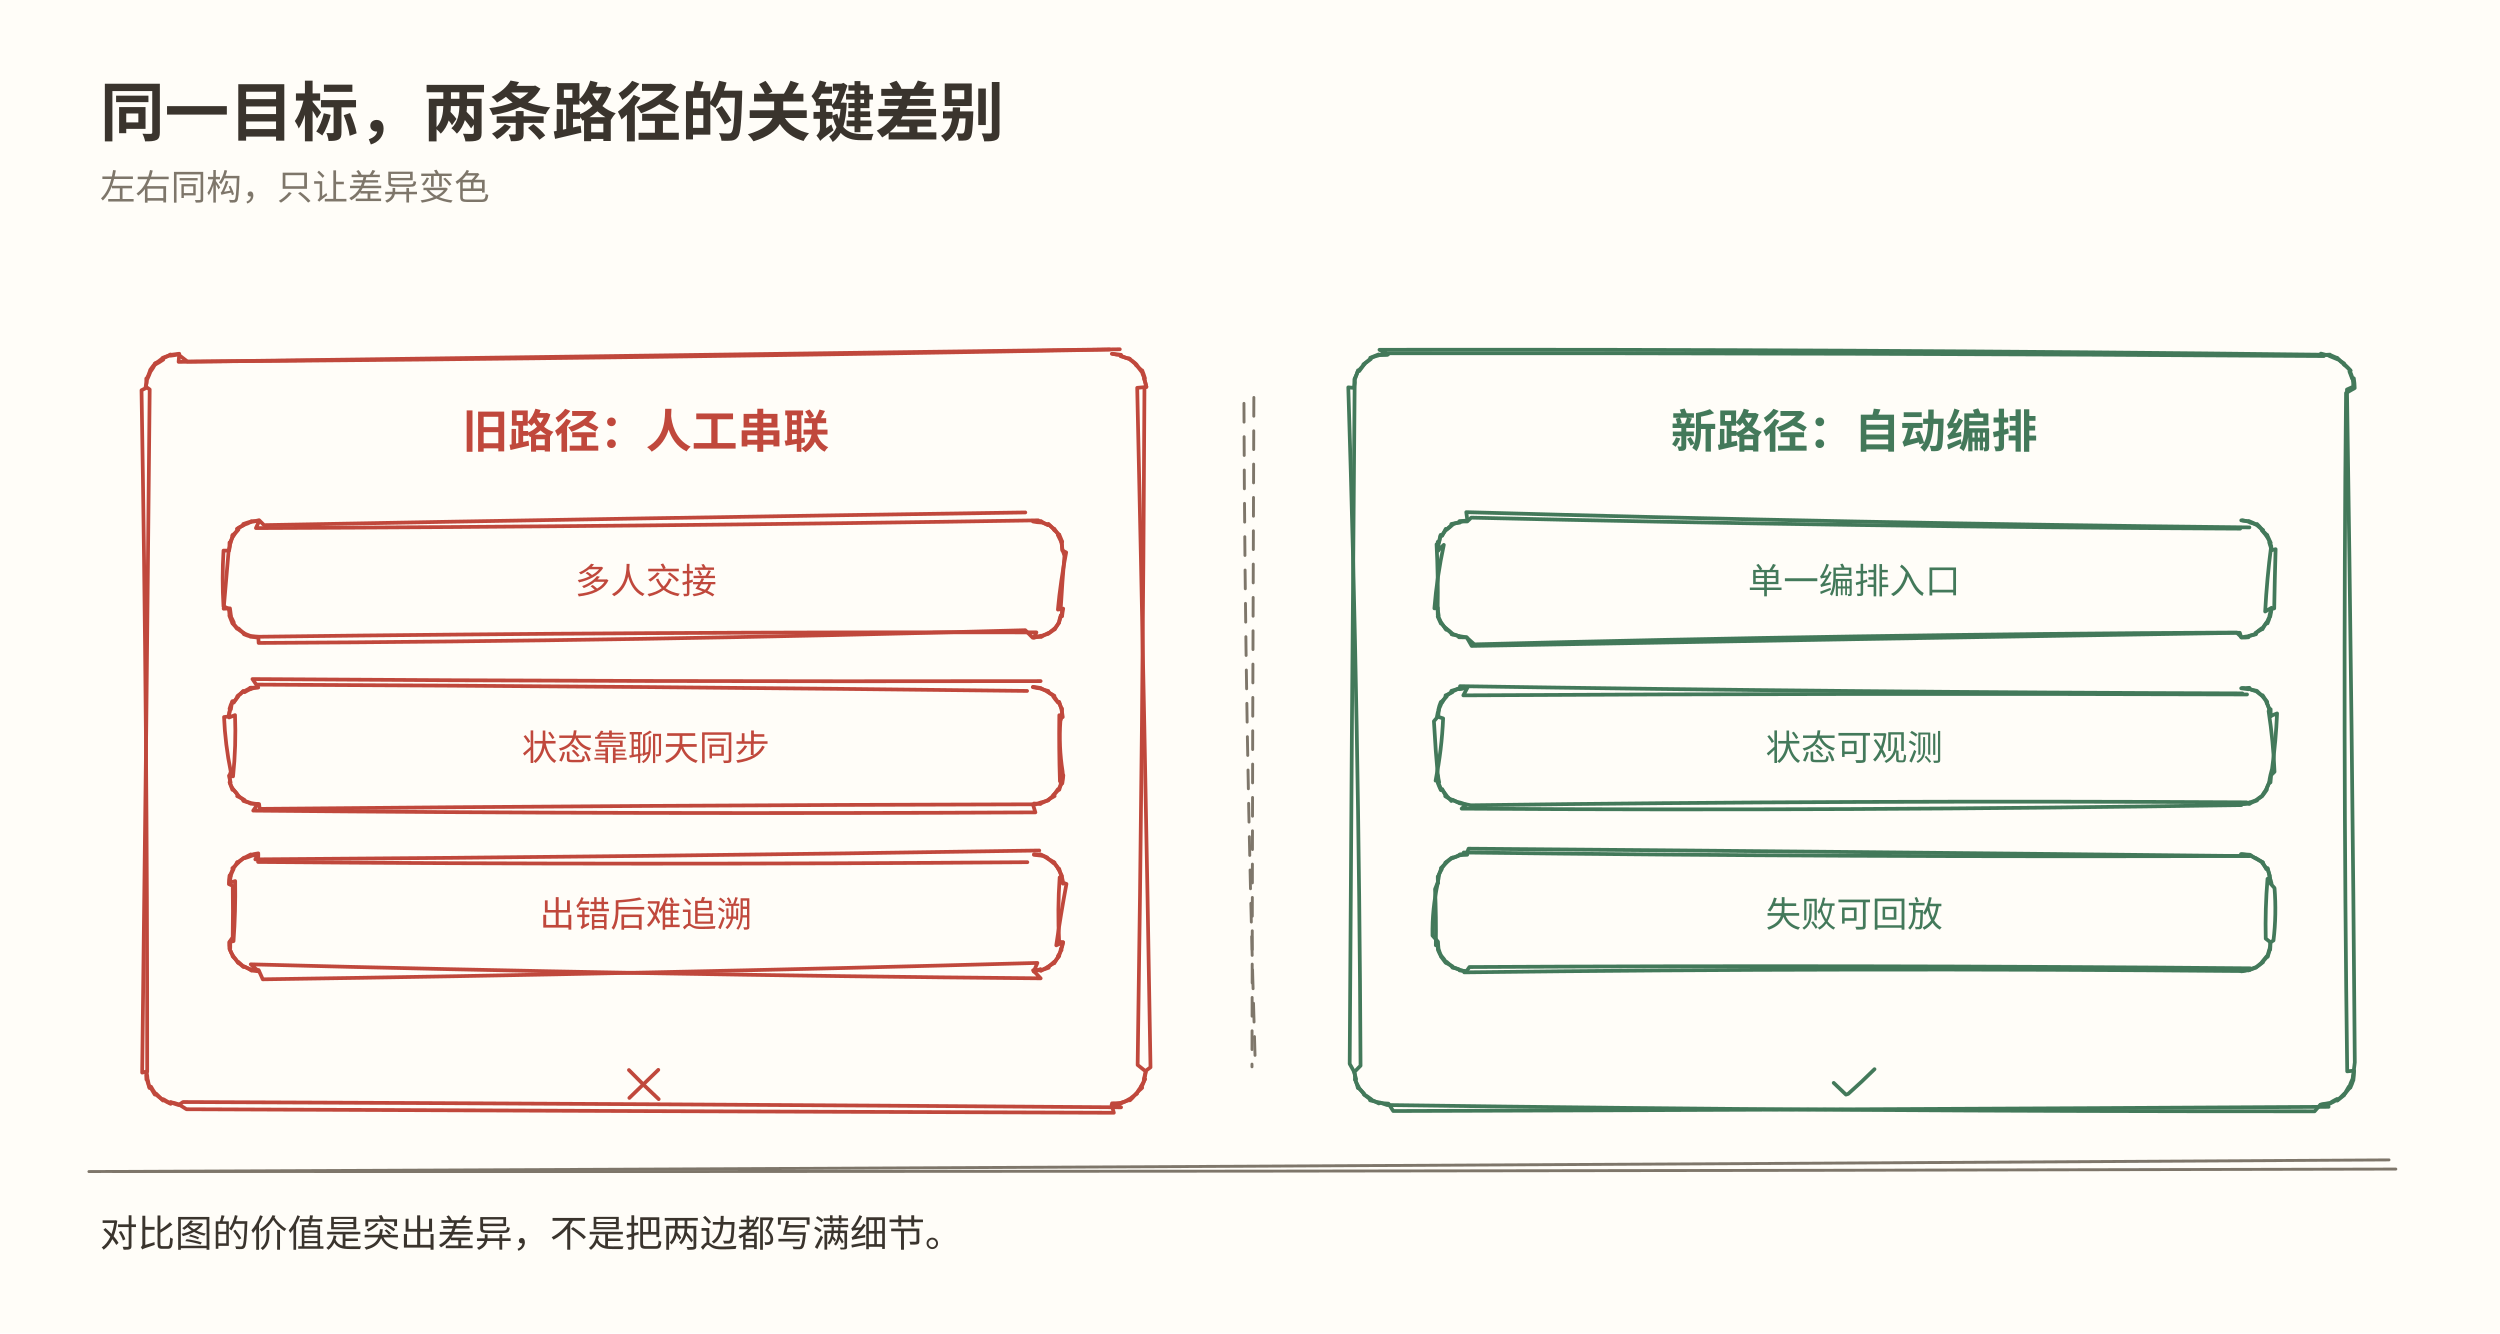
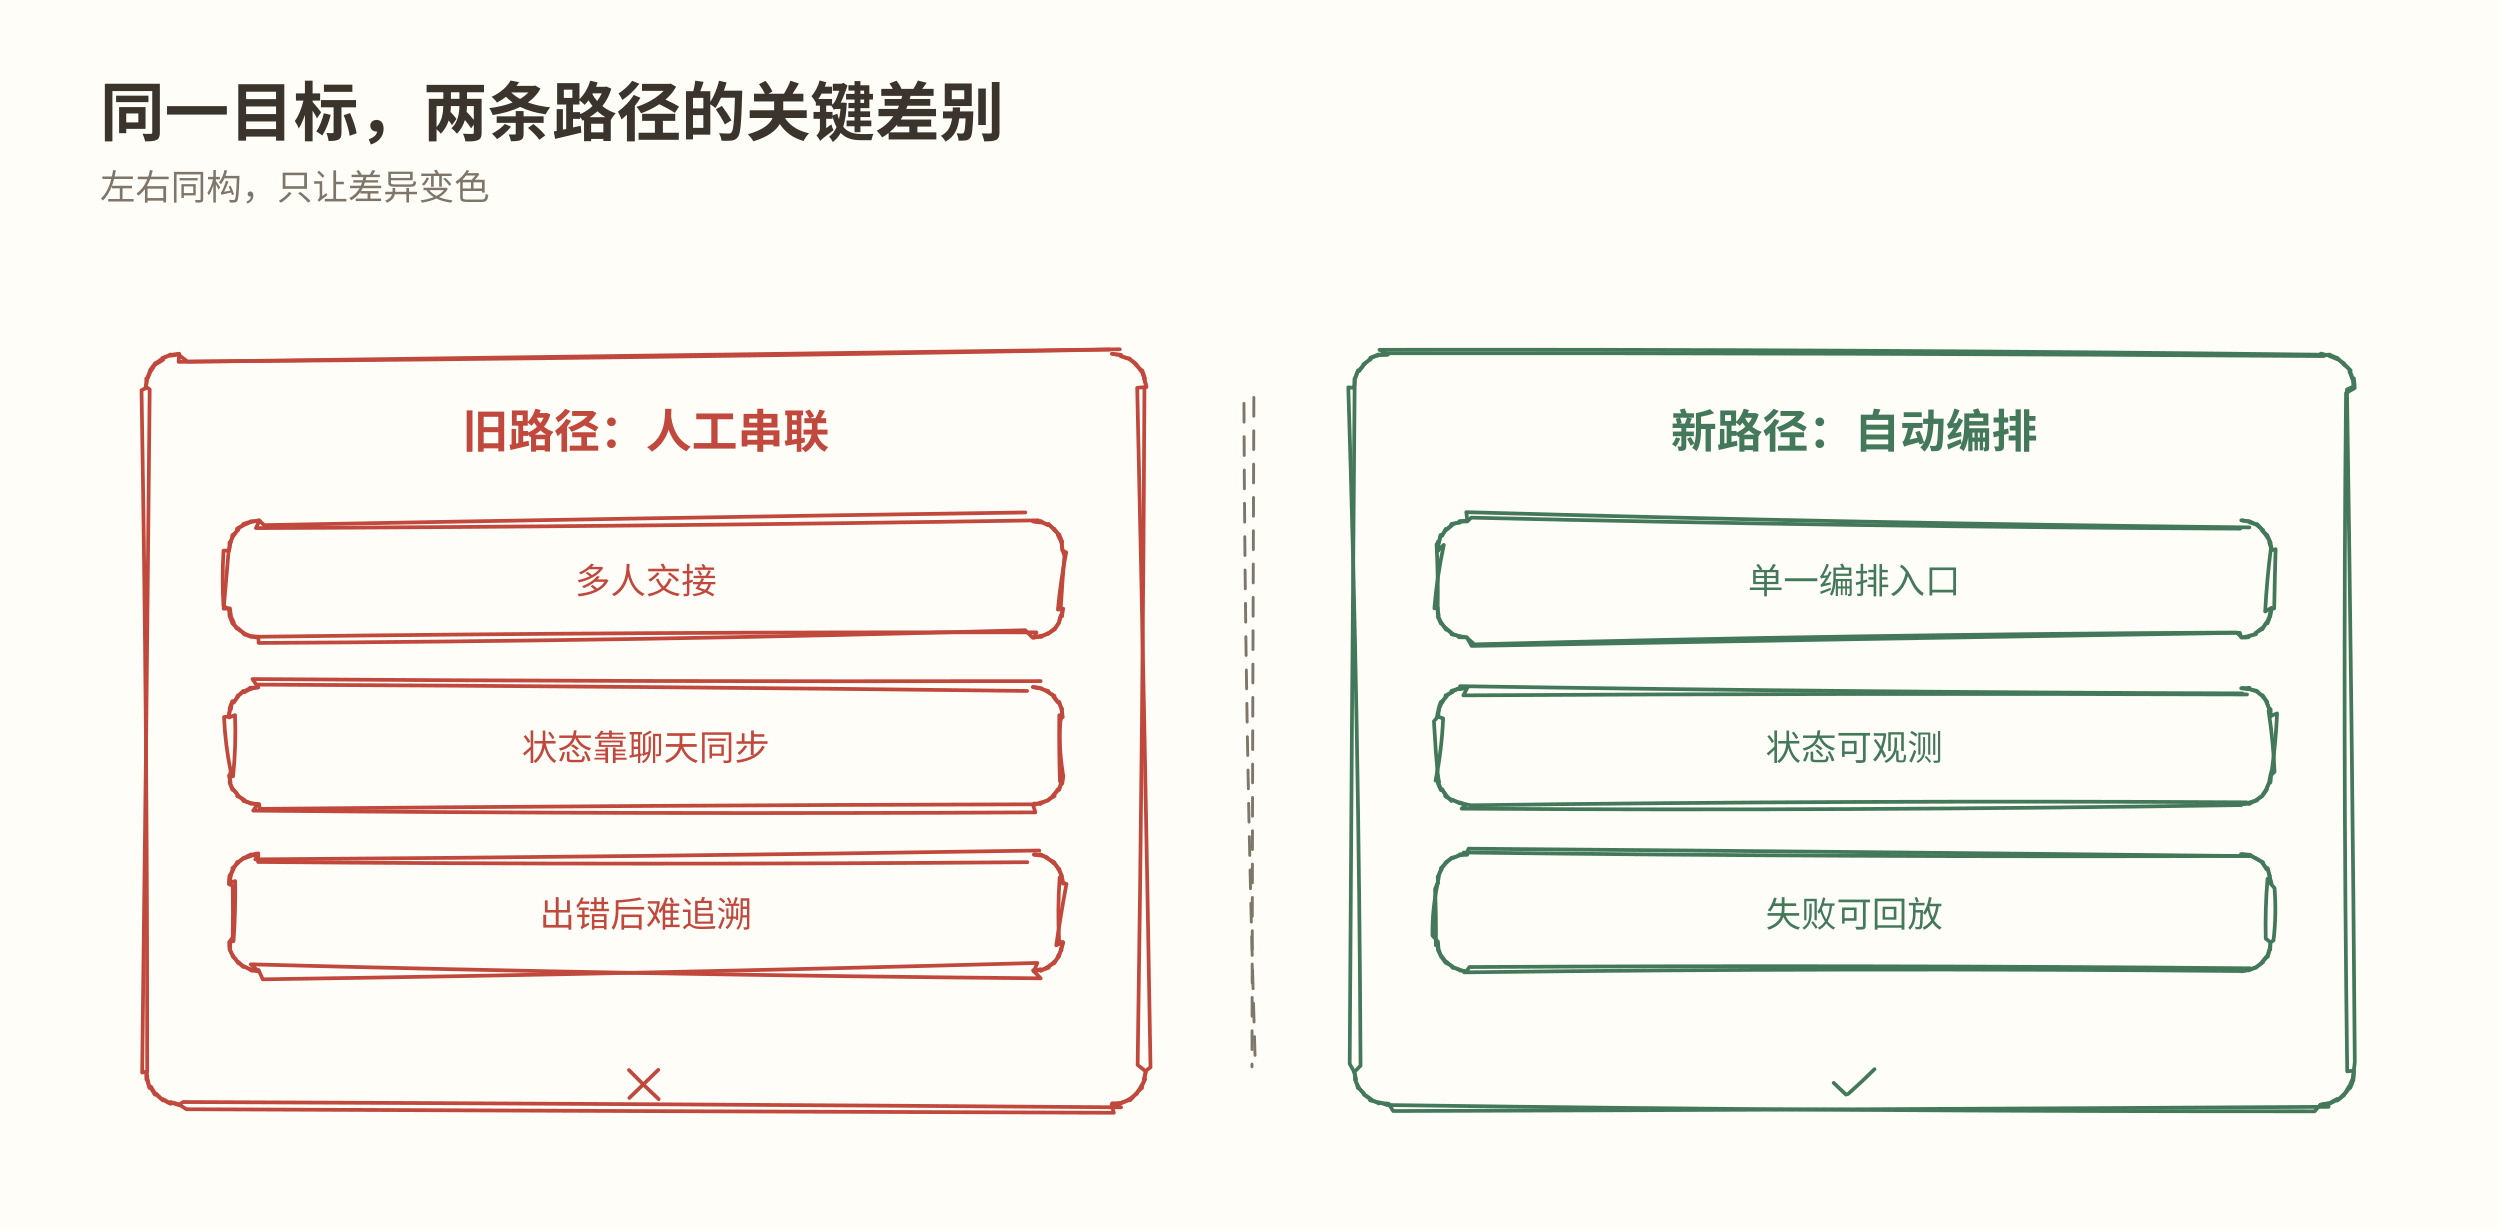
- <svg xmlns="http://www.w3.org/2000/svg" width="1200" height="640" viewBox="0 0 1200 640">
-   <rect width="1200" height="640" fill="#FFFDF8" />
+ <svg xmlns="http://www.w3.org/2000/svg" width="1200" height="590" viewBox="0 0 1200 590">
+   <rect width="1200" height="590" fill="#FFFDF8" />
  <text font-family="'Hanzipen SC','HanziPen SC','Hannotate SC','Xingkai SC','LXGW WenKai','LXGW WenKai Screen','Zhi Mang Xing','Kaiti SC','STKaiti','KaiTi','Kaiti TC','Bradley Hand','Segoe Print','Comic Sans MS','PingFang SC','Microsoft YaHei','Noto Sans CJK SC',sans-serif" font-size="31" font-weight="700" fill="#3A342D" text-anchor="start">
    <tspan x="48" y="65.06">同一目标，两条路径的关键差别</tspan>
  </text>
  <text font-family="'Hanzipen SC','HanziPen SC','Hannotate SC','Xingkai SC','LXGW WenKai','LXGW WenKai Screen','Zhi Mang Xing','Kaiti SC','STKaiti','KaiTi','Kaiti TC','Bradley Hand','Segoe Print','Comic Sans MS','PingFang SC','Microsoft YaHei','Noto Sans CJK SC',sans-serif" font-size="17" font-weight="400" fill="#7E766A" text-anchor="start">
    <tspan x="48" y="95.89">左右同构，只让差异变色</tspan>
  </text>
  <path d="M533.67,169.82 Q535.8,170.18 537.96,170.35 L537.86,170.98 Q540.14,171.58 542.38,172.29 L541.79,171.95 Q543.4,173.37 545.04,174.75 L545.11,175.1 Q546.47,176.38 547.87,177.63 L548.26,177.81 Q548.99,179.6 549.53,181.47 L549.09,181.75 Q549.89,183.73 550.26,185.76 L545.86,186.16 Q549.53,349.23 552.24,512.3 L550.02,513.96 Q549.49,515.98 549.12,518.01 L549.63,518.03 Q548.6,519.85 547.56,521.68 L548.22,522.16 Q546.54,523.6 545.08,525.21 L545.75,524.95 Q543.59,526.33 541.68,528.03 L542.14,527.5 Q540.18,528.77 538.06,529.63 L537.93,529.36 Q535.75,529.82 533.58,530.33 L534.64,534.12 Q312.07,533.4 89.51,532.43 L85.83,530.12 Q83.9,529.37 81.92,529.06 L81.68,529.55 Q80.04,528.63 78.43,527.64 L77.77,527.68 Q75.97,526.36 74.29,524.89 L74.55,524.87 Q73.41,523.33 72.49,521.62 L71.71,522.14 Q71.02,520.04 70.42,517.91 L70.29,518.16 Q70.07,516.22 70.3,514.23 L70.65,514.39 Q70.74,350.85 67.93,187.32 L70.04,186.26 Q70.31,183.99 70.22,181.69 L70.31,181.99 Q71.29,180.2 71.91,178.26 L72.11,177.55 Q73.26,175.89 74.57,174.36 L74.26,175.09 Q76.42,173.98 78.38,172.59 L78.18,172.02 Q80.07,171.27 81.8,170.17 L81.98,170.71 Q83.77,170.52 85.55,170.14 L89.98,173.55 Q311.3,171.96 532.63,167.78" fill="none" stroke="#C0483C" stroke-width="1.8" stroke-linecap="round" stroke-linejoin="round" />
  <path d="M534.2,169.85 Q536.1,170.28 538.06,170.31 L538.53,170.99 Q540.36,171.86 542.33,172.38 L541.98,172.25 Q543.56,173.22 544.96,174.42 L545.53,174.96 Q546.58,176.72 547.87,178.31 L548.02,178.15 Q548.47,179.87 549.26,181.45 L549.38,181.87 Q549.72,183.76 550.25,185.63 L549.34,186.01 Q548.54,348.59 546.07,511.18 L550.03,514.33 Q549.74,516.48 549,518.56 L549.56,517.71 Q548.88,519.92 547.88,521.99 L547.64,521.73 Q546.43,523.22 545.57,524.98 L544.95,525.32 Q543.81,526.89 542.41,528.13 L541.6,528.17 Q540.13,528.73 538.59,529.1 L537.86,529.57 Q535.82,529.56 533.79,529.59 L538.12,531.51 Q312.99,529.85 87.86,528.97 L85.71,530.42 Q83.75,529.84 81.82,529.08 L81.92,529.84 Q79.93,528.97 78.09,527.74 L78.22,528.25 Q76.64,526.59 75,525.01 L74.29,525.38 Q73.3,523.79 72.36,522.16 L71.86,522.16 Q71.27,520.37 70.97,518.45 L70.82,518.23 Q70.74,516.26 70.25,514.36 L68.24,514.85 Q70.32,350.89 71.85,186.94 L69.91,185.55 Q70.5,183.7 70.63,181.79 L70.75,181.88 Q71.57,180.12 72.24,178.3 L72.47,178.05 Q73.51,176.61 74.34,175 L74.31,174.57 Q76.04,173.58 77.57,172.32 L78.08,171.76 Q79.9,171.03 81.8,170.49 L81.95,170.33 Q83.99,170.07 86.04,169.8 L85.74,173.7 Q311.62,170.61 537.5,167.65" fill="none" stroke="#C0483C" stroke-width="1.8" stroke-linecap="round" stroke-linejoin="round" />
  <path d="M1114.05,169.73 Q1116.18,170.32 1118.33,170.73 L1118.05,170.84 Q1120.15,171.67 1122.23,172.56 L1121.73,171.73 Q1123.41,173.5 1125.3,175.01 L1125.63,175.12 Q1126.99,176.5 1128.21,177.98 L1127.74,178.31 Q1128.43,180.02 1129.04,181.76 L1129.31,182.05 Q1129.63,183.8 1129.57,185.6 L1126.54,186.97 Q1129.06,348.46 1130.3,509.95 L1129.75,514.4 Q1129.36,516.22 1129.26,518.08 L1129.11,518.11 Q1128.23,519.99 1127.59,521.96 L1128.04,521.92 Q1126.6,523.76 1125.11,525.56 L1125.26,524.97 Q1123.74,526.59 1122.08,528.02 L1122.01,527.66 Q1120.11,528.94 1118.06,529.85 L1117.84,529.54 Q1115.87,529.74 1113.93,530.27 L1117.72,531.27 Q893.24,532.64 668.75,533.29 L666.45,529.74 Q663.94,529.65 661.47,529.25 L661.83,529.65 Q659.88,528.57 657.84,527.72 L657.59,527.58 Q656.15,526.51 654.74,525.41 L655.02,525.67 Q653.87,523.94 652.47,522.41 L651.82,522.27 Q651.18,520.01 650.41,517.81 L650.47,518.3 Q650.33,516.36 650.23,514.41 L653.06,511.52 Q652.29,348.73 647.18,185.93 L650,186.2 Q650.02,184.11 650.14,182.03 L650.28,181.68 Q651.27,179.8 651.84,177.75 L651.72,178.3 Q653.4,176.5 655.07,174.68 L654.56,174.89 Q656.33,173.62 658.05,172.28 L658.1,171.8 Q660.12,170.94 662.28,170.42 L662.01,170.45 Q663.87,170.31 665.75,170.29 L663.65,169.57 Q889.56,169.36 1115.46,170.91" fill="none" stroke="#43795A" stroke-width="1.8" stroke-linecap="round" stroke-linejoin="round" />
  <path d="M1113.58,170.3 Q1115.95,170.46 1118.38,170.21 L1118.35,170.34 Q1120.12,171.19 1121.94,171.92 L1122.03,172.09 Q1123.49,173.42 1125.17,174.45 L1125.11,175.03 Q1126.82,176.3 1128.25,177.78 L1127.97,178.13 Q1128.82,180.15 1129.41,182.27 L1129.83,181.59 Q1130.2,183.91 1130.25,186.27 L1126.1,188.64 Q1124.46,351.44 1126.66,514.25 L1129.97,513.91 Q1129.92,516.26 1129.59,518.58 L1129.57,518.43 Q1129,520.3 1128.17,522.05 L1127.41,521.65 Q1126.36,523.56 1125.23,525.41 L1125.08,525.76 Q1123.5,527.07 1121.85,528.29 L1121.71,527.55 Q1119.84,528.46 1118.08,529.65 L1118.09,529.69 Q1115.9,529.87 1113.73,530.29 L1111,533.43 Q889.48,533.52 667.95,530.44 L665.82,530.43 Q664.04,529.78 662.26,529.17 L662.03,529.24 Q659.82,528.72 657.63,528.16 L658.18,527.65 Q656.55,526.38 654.76,525.31 L654.74,524.9 Q653.26,523.36 651.74,521.86 L652.17,521.76 Q651.12,520.03 650.41,518.16 L650.93,517.95 Q650.44,515.9 649.66,513.88 L647.85,510.65 Q648.82,347.79 650.23,184.93 L650.18,185.81 Q650.47,183.78 650.3,181.7 L650.34,182.13 Q650.95,180.17 651.75,178.29 L652.43,178.12 Q653.75,176.4 654.95,174.58 L654.4,174.97 Q656.05,173.74 657.6,172.39 L657.71,171.74 Q659.74,170.98 661.72,170.12 L662.1,170.37 Q664.14,170.12 666.22,170.18 L662.15,167.9 Q888.43,167.57 1114.71,170.26" fill="none" stroke="#43795A" stroke-width="1.8" stroke-linecap="round" stroke-linejoin="round" />
  <text font-family="'Hanzipen SC','HanziPen SC','Hannotate SC','Xingkai SC','LXGW WenKai','LXGW WenKai Screen','Zhi Mang Xing','Kaiti SC','STKaiti','KaiTi','Kaiti TC','Bradley Hand','Segoe Print','Comic Sans MS','PingFang SC','Microsoft YaHei','Noto Sans CJK SC',sans-serif" font-size="22" font-weight="700" fill="#C0483C" text-anchor="middle">
    <tspan x="310" y="214.88">旧路径：人工串联</tspan>
  </text>
  <text font-family="'Hanzipen SC','HanziPen SC','Hannotate SC','Xingkai SC','LXGW WenKai','LXGW WenKai Screen','Zhi Mang Xing','Kaiti SC','STKaiti','KaiTi','Kaiti TC','Bradley Hand','Segoe Print','Comic Sans MS','PingFang SC','Microsoft YaHei','Noto Sans CJK SC',sans-serif" font-size="22" font-weight="700" fill="#43795A" text-anchor="middle">
    <tspan x="890" y="214.88">新路径：自动编排</tspan>
  </text>
  <path d="M495.66,250 Q497.74,250.22 499.84,250.35 L499.58,250.09 Q501.19,251.22 502.92,252.06 L503.27,251.53 Q504.8,252.85 506.14,254.41 L506.02,253.76 Q507.11,255.35 508.22,256.92 L508.46,256.66 Q509.18,258.33 509.85,260.02 L509.43,260.33 Q509.85,261.96 509.93,263.64 L510.95,266.8 Q509.87,279.38 509.15,291.96 L509.82,292.36 Q509.64,294.1 509.71,295.88 L509.33,295.25 Q508.84,297.16 508.26,299.03 L508.34,298.68 Q507.28,300.37 506.27,302.09 L505.97,301.9 Q504.5,302.91 503.21,304.16 L503.28,303.78 Q501.46,304.7 499.69,305.76 L499.65,305.71 Q497.64,305.72 495.69,306.09 L492.13,302.5 Q308.14,307.74 124.15,308.61 L124.03,306.11 Q122.11,305.79 120.18,305.62 L120.42,305.55 Q118.76,305.16 117.22,304.48 L117.03,303.81 Q115.27,302.83 113.71,301.6 L113.77,301.79 Q112.82,300.5 111.7,299.34 L112.2,298.76 Q111.43,297.03 110.5,295.37 L110.16,295.28 Q110.14,293.73 109.8,292.23 L107.27,290.99 Q106.49,277.63 107.29,264.28 L109.95,264.28 Q110.37,262.45 110.57,260.59 L110.36,260.61 Q111.21,258.6 112.27,256.68 L111.57,256.99 Q113.01,255.78 114.14,254.33 L113.94,253.75 Q115.58,252.88 117.15,251.89 L116.74,251.54 Q118.63,250.85 120.59,250.31 L120.31,250.54 Q122.35,250.22 124.36,249.69 L126.75,252.07 Q309.45,248.63 492.15,245.97" fill="none" stroke="#C0483C" stroke-width="1.8" stroke-linecap="round" stroke-linejoin="round" />
  <path d="M495.9,250.33 Q497.88,250.75 499.91,250.8 L499.31,250.56 Q500.99,251.12 502.68,251.67 L503.15,251.59 Q504.39,252.67 505.62,253.77 L506.04,254.46 Q507.28,255.49 508.38,256.64 L507.75,256.76 Q508.54,258.46 509.41,260.12 L509.71,260.01 Q509.68,262.15 509.91,264.25 L511.76,265.15 Q509.07,278.88 507.8,292.61 L510.33,292.14 Q509.99,293.85 509.81,295.59 L509.2,295.33 Q508.58,297.1 508.25,298.99 L508.29,298.94 Q507.29,300.54 506.01,301.93 L506.27,301.95 Q504.77,303.2 503.06,304.19 L502.63,304.4 Q501.19,304.7 499.86,305.28 L499.71,305.15 Q498,305.43 496.34,306.06 L497.47,303.54 Q312.49,303.24 127.51,305.6 L124.37,305.64 Q122.4,305.54 120.45,305.28 L120.35,305.3 Q118.67,304.71 117.05,303.95 L117.2,304.4 Q115.91,302.91 114.44,301.65 L113.88,301.54 Q112.65,300.15 111.54,298.67 L111.53,299.11 Q110.81,297.43 110.17,295.72 L110.83,295.47 Q110.56,293.74 110.38,292.01 L107.36,292.19 Q108.48,278.72 109.67,265.24 L109.93,263.74 Q110.22,262.1 110.17,260.42 L110.73,260.43 Q111.3,258.67 111.65,256.82 L111.99,257.3 Q113.07,255.61 114.47,254.14 L113.75,253.9 Q115.07,252.93 116.61,252.24 L117.17,251.88 Q118.86,251.39 120.41,250.53 L120.72,250.21 Q122.55,250.18 124.39,250.16 L122.84,253.48 Q310.6,252.77 498.36,249.76" fill="none" stroke="#C0483C" stroke-width="1.8" stroke-linecap="round" stroke-linejoin="round" />
  <text font-family="'Hanzipen SC','HanziPen SC','Hannotate SC','Xingkai SC','LXGW WenKai','LXGW WenKai Screen','Zhi Mang Xing','Kaiti SC','STKaiti','KaiTi','Kaiti TC','Bradley Hand','Segoe Print','Comic Sans MS','PingFang SC','Microsoft YaHei','Noto Sans CJK SC',sans-serif" font-size="17" font-weight="400" fill="#C0483C" text-anchor="middle">
    <tspan x="310" y="284.9">多人交接</tspan>
  </text>
  <path d="M495.74,329.81 Q497.68,330.3 499.66,330.51 L499.54,330.56 Q501.3,331.27 503.19,331.67 L502.76,331.82 Q504.28,333.16 506.03,334.2 L505.57,334.37 Q506.63,335.92 507.94,337.28 L508.4,336.89 Q508.94,338.79 509.69,340.61 L509.53,340.67 Q509.9,342.43 510.12,344.2 L508.47,343.3 Q508.26,359.16 508.77,375.01 L510.39,372.15 Q510.25,374.08 509.89,375.98 L509.3,375.37 Q509.02,377.27 508.46,379.05 L507.99,379.24 Q506.83,380.5 505.53,381.66 L506.22,382.11 Q504.44,383.05 502.79,384.13 L503.26,384.1 Q501.29,384.79 499.24,385.3 L499.35,385.92 Q497.82,385.74 496.3,385.69 L497.33,386.06 Q310.99,386.52 124.64,388.27 L124.36,385.95 Q122.36,385.86 120.36,385.72 L120.35,385.75 Q118.51,384.77 116.62,383.9 L117.3,383.93 Q115.69,382.9 113.85,382.16 L114.33,381.97 Q113.38,380.41 112.14,379.09 L111.53,379.09 Q110.81,377.3 110.19,375.48 L110.45,375.6 Q110.35,373.94 109.97,372.32 L111.86,372.65 Q113.39,357.96 112.81,343.26 L109.97,344.38 Q110.02,342.42 110.36,340.51 L110.19,340.2 Q110.68,338.37 111.51,336.69 L111.84,337.17 Q113.22,335.86 114.31,334.33 L114.15,334.05 Q115.54,332.93 116.79,331.63 L117.19,331.83 Q118.77,330.9 120.4,330.1 L120.16,330.73 Q121.92,330.21 123.71,329.88 L123.21,328.61 Q308.1,329.43 492.99,331.65" fill="none" stroke="#C0483C" stroke-width="1.8" stroke-linecap="round" stroke-linejoin="round" />
  <path d="M495.96,329.7 Q497.81,329.92 499.64,330.29 L499.88,330.51 Q501.41,331.19 502.85,332.1 L503.05,332.26 Q504.62,333.06 506.09,333.99 L505.85,334.09 Q506.93,335.63 507.95,337.22 L508.31,337.12 Q509.02,338.85 509.67,340.62 L509.73,340.07 Q509.79,342 509.68,343.96 L508.98,346.15 Q508.12,358.22 510.04,370.3 L510.2,372.23 Q509.74,374.02 509.56,375.86 L509.86,375.7 Q508.78,377.5 507.79,379.33 L507.74,378.88 Q506.67,380.45 505.58,382.02 L505.62,381.87 Q504.2,383.03 502.85,384.3 L502.9,384.21 Q501.28,384.81 499.75,385.6 L499.47,385.34 Q497.66,385.8 495.85,386.27 L496.98,389.94 Q309.26,390.9 121.55,389.09 L123.73,385.91 Q121.98,385.86 120.26,385.52 L120.15,385.34 Q118.44,385.03 116.84,384.45 L117.27,384.29 Q115.62,383.1 114.15,381.68 L114.11,381.51 Q113.21,380.35 112.19,379.29 L111.87,378.78 Q110.94,377.39 110.37,375.85 L110.69,375.65 Q110.27,373.97 110.15,372.25 L110.79,370.46 Q108.09,357.32 107.54,344.18 L109.7,343.92 Q109.98,342.09 110.56,340.29 L110.82,340.46 Q111.03,338.47 111.6,336.62 L112.24,337.21 Q113.28,335.47 114.41,333.8 L113.82,334.37 Q115.31,333.32 116.61,332.02 L117.39,332.25 Q118.9,331.33 120.51,330.61 L120.11,330.14 Q122.03,330.03 123.95,330.02 L121.19,325.95 Q310.34,327.29 499.5,326.93" fill="none" stroke="#C0483C" stroke-width="1.8" stroke-linecap="round" stroke-linejoin="round" />
  <text font-family="'Hanzipen SC','HanziPen SC','Hannotate SC','Xingkai SC','LXGW WenKai','LXGW WenKai Screen','Zhi Mang Xing','Kaiti SC','STKaiti','KaiTi','Kaiti TC','Bradley Hand','Segoe Print','Comic Sans MS','PingFang SC','Microsoft YaHei','Noto Sans CJK SC',sans-serif" font-size="17" font-weight="400" fill="#C0483C" text-anchor="middle">
    <tspan x="310" y="364.9">状态靠聊天同步</tspan>
  </text>
  <path d="M496.38,410.03 Q498.08,410.09 499.73,410.48 L499.3,410.18 Q501.12,411.03 502.87,412.04 L502.86,411.93 Q504.31,413.09 505.7,414.32 L505.58,413.72 Q506.97,415.46 508.2,417.32 L508.42,417.09 Q509,418.86 509.42,420.69 L509.37,420.66 Q509.92,422.12 510.11,423.63 L511.89,424.29 Q509.14,439.03 507.01,453.76 L510.29,452.27 Q509.89,454 509.2,455.69 L509.26,455.26 Q508.93,457.16 508.32,458.94 L508.2,459.02 Q507.09,460.39 506.14,461.88 L506.03,462.25 Q504.52,463.04 503.18,464.04 L503.05,464.08 Q501.35,465.01 499.63,465.9 L499.43,465.18 Q497.82,465.83 496.2,466.34 L497.94,462.2 Q312.03,467.39 126.13,470.07 L124.15,465.64 Q122.17,465.33 120.17,465.24 L120.77,465.79 Q118.89,464.79 117.01,463.8 L117.09,464.12 Q115.73,462.89 114.37,461.68 L114.28,462.05 Q113.08,460.27 111.71,458.63 L112.11,459.36 Q111,457.54 110.23,455.57 L110.5,455.27 Q110.6,453.52 110.35,451.82 L111.7,449.89 Q111.91,437.55 111.73,425.22 L109.87,424.37 Q109.87,422.31 110.18,420.29 L110.66,420.61 Q111.23,418.81 112.12,417.15 L111.84,417.17 Q112.99,415.6 113.85,413.82 L114.49,413.92 Q115.86,412.84 117.18,411.68 L117.35,411.95 Q119.09,411.44 120.76,410.77 L120.76,410.72 Q122.38,410.48 123.98,410.14 L123.88,413.74 Q308.5,415.3 493.13,413.85" fill="none" stroke="#C0483C" stroke-width="1.8" stroke-linecap="round" stroke-linejoin="round" />
  <path d="M496.28,410.31 Q498.15,410.45 500.01,410.72 L499.43,410.13 Q501.04,410.8 502.62,411.57 L502.76,412.08 Q504.52,412.98 506.18,414.03 L505.66,413.82 Q507.07,415.44 508.33,417.17 L507.9,416.92 Q508.87,418.71 509.78,420.52 L509.64,420.44 Q510.08,422.28 510.24,424.16 L508.64,421.15 Q507.56,436.56 508.38,451.98 L510.25,452.33 Q509.94,454.16 509.36,455.95 L509.55,455.97 Q508.7,457.53 507.74,459.05 L508.4,458.86 Q507.11,460.49 506.05,462.28 L506.06,461.61 Q504.47,463.14 502.66,464.39 L503.38,464.5 Q501.36,465.29 499.24,465.83 L499.85,465.86 Q497.84,465.62 495.88,465.75 L499.52,469.6 Q309.94,467.93 120.36,462.88 L124.14,466.25 Q122.39,465.97 120.62,465.82 L120.7,465.69 Q119.1,464.67 117.36,464.03 L116.73,464.07 Q115.56,462.94 114.19,462.06 L114.43,462.23 Q113.15,460.51 111.64,458.97 L111.99,459.13 Q110.91,457.29 110.16,455.31 L110.16,455.33 Q109.98,453.81 110.02,452.27 L112.09,451.73 Q113.11,437.33 112.88,422.92 L110.2,423.71 Q110.55,422.19 110.7,420.65 L110.39,420.19 Q111.31,418.47 111.9,416.62 L111.53,416.74 Q113.07,415.49 114.38,414.07 L113.88,414.07 Q115.55,412.9 117.2,411.72 L117.18,411.85 Q118.76,410.92 120.4,410.12 L119.99,410.49 Q121.96,409.86 123.97,409.61 L122.56,412.5 Q310.7,411.25 498.85,408.24" fill="none" stroke="#C0483C" stroke-width="1.8" stroke-linecap="round" stroke-linejoin="round" />
  <text font-family="'Hanzipen SC','HanziPen SC','Hannotate SC','Xingkai SC','LXGW WenKai','LXGW WenKai Screen','Zhi Mang Xing','Kaiti SC','STKaiti','KaiTi','Kaiti TC','Bradley Hand','Segoe Print','Comic Sans MS','PingFang SC','Microsoft YaHei','Noto Sans CJK SC',sans-serif" font-size="17" font-weight="400" fill="#C0483C" text-anchor="middle">
    <tspan x="310" y="444.9">出错后难追溯</tspan>
  </text>
  <path d="M1075.8,249.78 Q1077.64,249.96 1079.47,250.29 L1079.37,250.09 Q1081.29,250.85 1083.12,251.79 L1083.35,251.52 Q1084.62,252.68 1085.68,254.13 L1085.7,254.34 Q1086.89,255.65 1088.19,256.87 L1087.89,257.18 Q1088.87,258.76 1089.6,260.44 L1089.77,260.33 Q1090.11,262.2 1090.1,264.11 L1092.29,263.62 Q1091.87,277.82 1091.62,292.01 L1090.05,292.39 Q1089.84,293.95 1089.37,295.48 L1089.6,295.76 Q1089.14,297.54 1088.4,299.2 L1088,298.77 Q1086.85,300.29 1085.98,302.02 L1086.14,301.77 Q1084.35,302.78 1082.61,303.85 L1082.87,304.25 Q1081.26,304.81 1079.6,305.24 L1079.39,305.4 Q1077.68,305.53 1076.01,305.94 L1073.58,303.61 Q890.64,304.49 707.7,309.3 L703.93,305.93 Q702.12,305.87 700.3,305.88 L700.28,305.33 Q698.58,304.82 696.82,304.48 L697.3,304.32 Q695.76,302.84 694.05,301.56 L694.13,302.25 Q693,300.66 691.92,299.04 L691.63,299.31 Q690.9,297.63 690.11,295.97 L690.56,295.52 Q690.2,293.67 690.15,291.77 L688.51,292.02 Q689.74,276.78 693.03,261.54 L690.36,264.1 Q690.36,262.34 690.54,260.61 L690.83,259.99 Q691.03,258.32 691.5,256.76 L692.04,257.07 Q693.15,255.56 694.25,254.05 L693.9,254.49 Q695.5,253.12 697.1,251.75 L696.89,251.79 Q698.58,251.25 700.26,250.66 L700.76,250.53 Q702.49,250.21 704.28,250.29 L706.2,248.47 Q890.74,252.86 1075.28,253.75" fill="none" stroke="#43795A" stroke-width="1.8" stroke-linecap="round" stroke-linejoin="round" />
  <path d="M1076.39,249.77 Q1077.86,250.12 1079.35,250.38 L1080,250.81 Q1081.6,251.2 1083.07,251.91 L1083.38,252.12 Q1084.75,253.39 1086.29,254.43 L1085.61,254.43 Q1086.82,255.78 1087.92,257.2 L1088.24,256.84 Q1089.01,258.64 1089.85,260.41 L1089.26,260.46 Q1089.89,262.3 1090.34,264.16 L1090.17,262.09 Q1088.12,277.8 1087.28,293.52 L1090.36,291.74 Q1090.2,293.83 1089.71,295.87 L1089.52,295.73 Q1088.56,297.44 1087.92,299.27 L1088.04,298.68 Q1086.88,300.4 1085.56,302 L1085.56,301.61 Q1084.13,302.63 1082.85,303.85 L1082.81,304.44 Q1081.13,304.82 1079.49,305.32 L1079.28,305.89 Q1077.57,306.12 1075.81,305.98 L1075.1,303.74 Q890.74,306.67 706.39,310.04 L704.03,305.93 Q702.2,305.62 700.36,305.33 L700.24,305.39 Q698.54,304.63 696.7,304.2 L697.24,304.5 Q695.59,302.92 693.75,301.57 L694.36,301.91 Q692.98,300.66 691.89,299.2 L691.93,299.3 Q691.22,297.6 690.37,295.96 L690.13,295.24 Q690.19,293.49 689.9,291.78 L690.07,292 Q690.36,276.62 689.55,261.25 L690.3,264.38 Q690.14,262.22 690.12,260.07 L690.57,260.71 Q691.03,258.9 691.5,257.1 L692.22,257.19 Q693.12,255.56 693.95,253.87 L694.29,254.29 Q695.83,253.18 697.22,251.88 L696.64,251.53 Q698.6,251.02 700.71,250.86 L700.56,250.13 Q702.44,249.97 704.34,249.88 L703.81,245.84 Q891.76,251.18 1079.71,253.15" fill="none" stroke="#43795A" stroke-width="1.8" stroke-linecap="round" stroke-linejoin="round" />
  <text font-family="'Hanzipen SC','HanziPen SC','Hannotate SC','Xingkai SC','LXGW WenKai','LXGW WenKai Screen','Zhi Mang Xing','Kaiti SC','STKaiti','KaiTi','Kaiti TC','Bradley Hand','Segoe Print','Comic Sans MS','PingFang SC','Microsoft YaHei','Noto Sans CJK SC',sans-serif" font-size="17" font-weight="400" fill="#43795A" text-anchor="middle">
    <tspan x="890" y="284.9">单一编排入口</tspan>
  </text>
  <path d="M1076.32,330.24 Q1078,330.34 1079.72,330.15 L1079.82,330.73 Q1081.31,331.31 1082.94,331.53 L1083.33,331.62 Q1084.68,333.06 1086.19,334.29 L1085.56,333.73 Q1087.04,335.42 1088.29,337.29 L1087.91,337.09 Q1088.7,338.53 1089.13,340.12 L1089.9,340.43 Q1090,342.06 1089.74,343.72 L1092.99,342.45 Q1092.43,355.74 1090.6,369.04 L1089.82,372.02 Q1089.37,374 1089.16,376 L1089.2,375.77 Q1088.58,377.25 1087.91,378.71 L1087.87,378.87 Q1086.73,380.3 1085.84,381.92 L1085.8,381.98 Q1084.21,383.04 1082.76,384.29 L1083.34,384.23 Q1081.42,384.86 1079.62,385.79 L1079.87,385.18 Q1077.86,385.68 1075.84,386.05 L1075.87,386.44 Q888.73,389.39 701.59,388.14 L703.77,386.28 Q702.16,385.57 700.52,385.13 L700.76,385.35 Q698.69,384.75 696.77,383.8 L696.64,384.47 Q695.6,383.21 694.46,382.08 L694.28,381.77 Q693.25,380.36 692.09,379.06 L691.56,379.16 Q690.79,377.54 690.16,375.85 L690.37,375.99 Q690.26,374 689.94,372.04 L689.09,374.73 Q692.07,359.78 692.7,344.84 L689.77,343.88 Q690.03,342.1 690.63,340.37 L690.46,340.55 Q690.84,338.68 691.59,336.95 L691.67,337.07 Q693,335.69 694.38,334.36 L693.89,334.44 Q695.32,333.11 696.91,331.99 L696.87,332.08 Q698.75,331.13 700.67,330.28 L700.34,330.8 Q702.05,330.65 703.72,330.11 L700.83,329.36 Q888.57,332.28 1076.3,332.83" fill="none" stroke="#43795A" stroke-width="1.8" stroke-linecap="round" stroke-linejoin="round" />
  <path d="M1075.77,330.37 Q1077.53,330.58 1079.28,330.85 L1079.31,330.54 Q1081.12,331.29 1083.01,331.81 L1083.03,331.85 Q1084.46,332.84 1085.8,333.94 L1086.08,333.75 Q1087.03,335.37 1088.21,336.84 L1087.97,337.21 Q1088.65,338.88 1089.38,340.52 L1089.14,340.3 Q1089.41,342.07 1089.97,343.81 L1088.94,341.34 Q1091.18,355.89 1091.76,370.45 L1090.15,372.04 Q1089.95,373.8 1089.82,375.56 L1089.39,375.32 Q1088.47,377.05 1087.81,378.88 L1088.06,379.06 Q1087,380.68 1085.8,382.19 L1085.78,382.2 Q1084.39,383.09 1083.07,384.08 L1082.67,384.19 Q1081.1,384.81 1079.5,385.37 L1079.89,385.74 Q1078.07,385.86 1076.25,386 L1078.35,385.12 Q892.17,384.04 705.99,386.54 L703.93,386.13 Q702.15,385.95 700.41,385.51 L700.36,385.44 Q698.8,384.6 697.18,383.92 L697.21,384.14 Q695.36,383.29 693.71,382.19 L693.96,382.24 Q693.23,380.4 692.25,378.76 L691.79,379.24 Q691.24,377.48 690.44,375.83 L690.79,375.5 Q690.38,373.75 690.2,371.97 L690.34,374.37 Q689.03,360.28 688.28,346.19 L690.37,343.75 Q690.39,342.19 690.75,340.67 L690.57,340.6 Q691.48,338.7 692.24,336.75 L692.17,337.32 Q693.08,335.69 694.07,334.13 L693.86,333.78 Q695.57,333.12 697.12,332.26 L696.67,331.61 Q698.51,331.12 700.28,330.44 L700.13,330.7 Q702.21,330.24 704.33,330.15 L702.4,333.77 Q890.49,332.67 1078.57,333.34" fill="none" stroke="#43795A" stroke-width="1.8" stroke-linecap="round" stroke-linejoin="round" />
  <text font-family="'Hanzipen SC','HanziPen SC','Hannotate SC','Xingkai SC','LXGW WenKai','LXGW WenKai Screen','Zhi Mang Xing','Kaiti SC','STKaiti','KaiTi','Kaiti TC','Bradley Hand','Segoe Print','Comic Sans MS','PingFang SC','Microsoft YaHei','Noto Sans CJK SC',sans-serif" font-size="17" font-weight="400" fill="#43795A" text-anchor="middle">
    <tspan x="890" y="364.9">状态可观测</tspan>
  </text>
  <path d="M1076.09,410.04 Q1077.8,410.25 1079.49,410.5 L1079.55,410.39 Q1081.36,411.33 1083.22,412.17 L1082.61,411.78 Q1084.29,412.87 1086.04,413.87 L1086,413.83 Q1086.88,415.5 1087.8,417.14 L1088.32,416.77 Q1088.92,418.59 1089.53,420.4 L1089.51,420.63 Q1089.81,422.41 1089.93,424.21 L1091.77,426.25 Q1092.78,438.84 1091.27,451.42 L1089.7,452.38 Q1089.88,454.16 1089.67,455.9 L1089.65,455.33 Q1089.1,457.32 1088.48,459.27 L1088.4,459 Q1087.2,460.37 1086.03,461.76 L1086.27,461.83 Q1084.58,463.22 1082.76,464.43 L1082.62,464.34 Q1081.09,464.99 1079.42,465.31 L1079.72,465.65 Q1077.86,465.93 1075.98,465.99 L1080.1,464.79 Q892.71,463.14 705.33,464.18 L703.81,466.34 Q702.22,466.03 700.66,465.51 L700.1,465.23 Q698.71,464.71 697.3,464.21 L697.23,463.87 Q695.83,463.01 694.31,462.29 L693.9,462.1 Q692.71,460.61 691.6,459.05 L691.84,459.31 Q690.92,457.64 690.19,455.9 L690.17,455.35 Q690.15,453.51 689.94,451.7 L687.6,449.07 Q687.39,436.4 690.16,423.72 L690.31,423.98 Q690.07,422.35 690.13,420.76 L690.38,420.51 Q691.1,418.77 692.09,417.14 L691.64,417.3 Q693.02,415.54 694.34,413.73 L694,414.28 Q695.57,412.83 697.29,411.6 L696.77,412.07 Q698.8,411.29 700.75,410.34 L700.35,410.56 Q702.3,410.34 704.26,410.28 L702.57,409.2 Q890.06,411.52 1077.55,410.87" fill="none" stroke="#43795A" stroke-width="1.8" stroke-linecap="round" stroke-linejoin="round" />
  <path d="M1075.66,410 Q1077.72,410.12 1079.78,410.27 L1080,410.27 Q1081.31,411.26 1082.7,412.09 L1082.75,412.04 Q1084.42,413.1 1086.23,413.98 L1085.79,414.1 Q1086.91,415.64 1088.13,417.11 L1088.51,416.8 Q1088.87,418.55 1089.32,420.27 L1089.22,420.44 Q1089.71,422.22 1090.32,423.98 L1088.41,421.83 Q1087.21,436.18 1087.55,450.53 L1089.86,452.33 Q1089.71,454.14 1089.31,455.93 L1089.28,455.74 Q1088.86,457.36 1088.36,458.94 L1088.08,458.94 Q1086.91,460.46 1085.65,461.9 L1085.84,461.86 Q1084.63,462.93 1083.38,463.96 L1082.82,464.41 Q1081.07,465.17 1079.25,465.77 L1079.42,465.35 Q1077.67,465.95 1075.87,466.23 L1076.87,466.11 Q889.84,464.38 702.82,466.73 L703.63,466.17 Q702.12,465.94 700.6,465.8 L700.19,465.34 Q698.76,464.72 697.17,464.46 L696.97,464.05 Q695.68,462.89 694.4,461.71 L694.28,462.11 Q693.2,460.34 691.82,458.8 L691.88,459.05 Q691.07,457.49 690.6,455.79 L690.47,455.3 Q690.38,453.66 690.18,452.04 L689.2,453.75 Q689.41,440.27 688.82,426.8 L690.07,423.69 Q690.5,421.94 690.72,420.15 L690.48,420.37 Q691.23,418.59 691.81,416.74 L691.67,416.66 Q693,415.34 694.3,414 L693.72,414.13 Q695.24,412.96 696.75,411.77 L696.8,411.85 Q698.48,411.5 700.02,410.81 L700.76,410.11 Q702.38,410.01 703.97,409.79 L704.91,407.37 Q892.33,408.84 1079.74,410.94" fill="none" stroke="#43795A" stroke-width="1.8" stroke-linecap="round" stroke-linejoin="round" />
  <text font-family="'Hanzipen SC','HanziPen SC','Hannotate SC','Xingkai SC','LXGW WenKai','LXGW WenKai Screen','Zhi Mang Xing','Kaiti SC','STKaiti','KaiTi','Kaiti TC','Bradley Hand','Segoe Print','Comic Sans MS','PingFang SC','Microsoft YaHei','Noto Sans CJK SC',sans-serif" font-size="17" font-weight="400" fill="#43795A" text-anchor="middle">
    <tspan x="890" y="444.9">失败可回放</tspan>
  </text>
  <path d="M601.85,190.78 Q601.19,351.42 600.95,512.07" fill="none" stroke="#7E766A" stroke-width="1.4" stroke-linecap="round" stroke-linejoin="round" stroke-dasharray="9 7" />
  <path d="M597.1,193.62 Q597.61,350.75 602.45,507.89" fill="none" stroke="#7E766A" stroke-width="1.4" stroke-linecap="round" stroke-linejoin="round" stroke-dasharray="9 7" />
  <path d="M315.98,513.53 Q309.06,520.29 302.09,527" fill="none" stroke="#C0483C" stroke-width="1.8" stroke-linecap="round" stroke-linejoin="round" />
  <path d="M301.89,513.62 Q308.84,520.8 316.17,527.59" fill="none" stroke="#C0483C" stroke-width="1.8" stroke-linecap="round" stroke-linejoin="round" />
  <path d="M899.76,513.21 Q893.62,519.33 887.12,525.07 L886.06,525.41 Q883.16,522.56 880.18,519.79" fill="none" stroke="#43795A" stroke-width="1.8" stroke-linecap="round" stroke-linejoin="round" />
-   <path d="M54.34,562.32 Q602.17,562.56 1150,561.15" fill="none" stroke="#7E766A" stroke-width="1.4" stroke-linecap="round" stroke-linejoin="round" />
-   <path d="M42.68,562.35 Q594.7,560.07 1146.72,556.75" fill="none" stroke="#7E766A" stroke-width="1.4" stroke-linecap="round" stroke-linejoin="round" />
-   <text font-family="'Hanzipen SC','HanziPen SC','Hannotate SC','Xingkai SC','LXGW WenKai','LXGW WenKai Screen','Zhi Mang Xing','Kaiti SC','STKaiti','KaiTi','Kaiti TC','Bradley Hand','Segoe Print','Comic Sans MS','PingFang SC','Microsoft YaHei','Noto Sans CJK SC',sans-serif" font-size="18" font-weight="400" fill="#3A342D" text-anchor="start">
-     <tspan x="48" y="598.46">对比图的价值是突出差异，不是把两边都写满细节。</tspan>
-   </text>
</svg>
